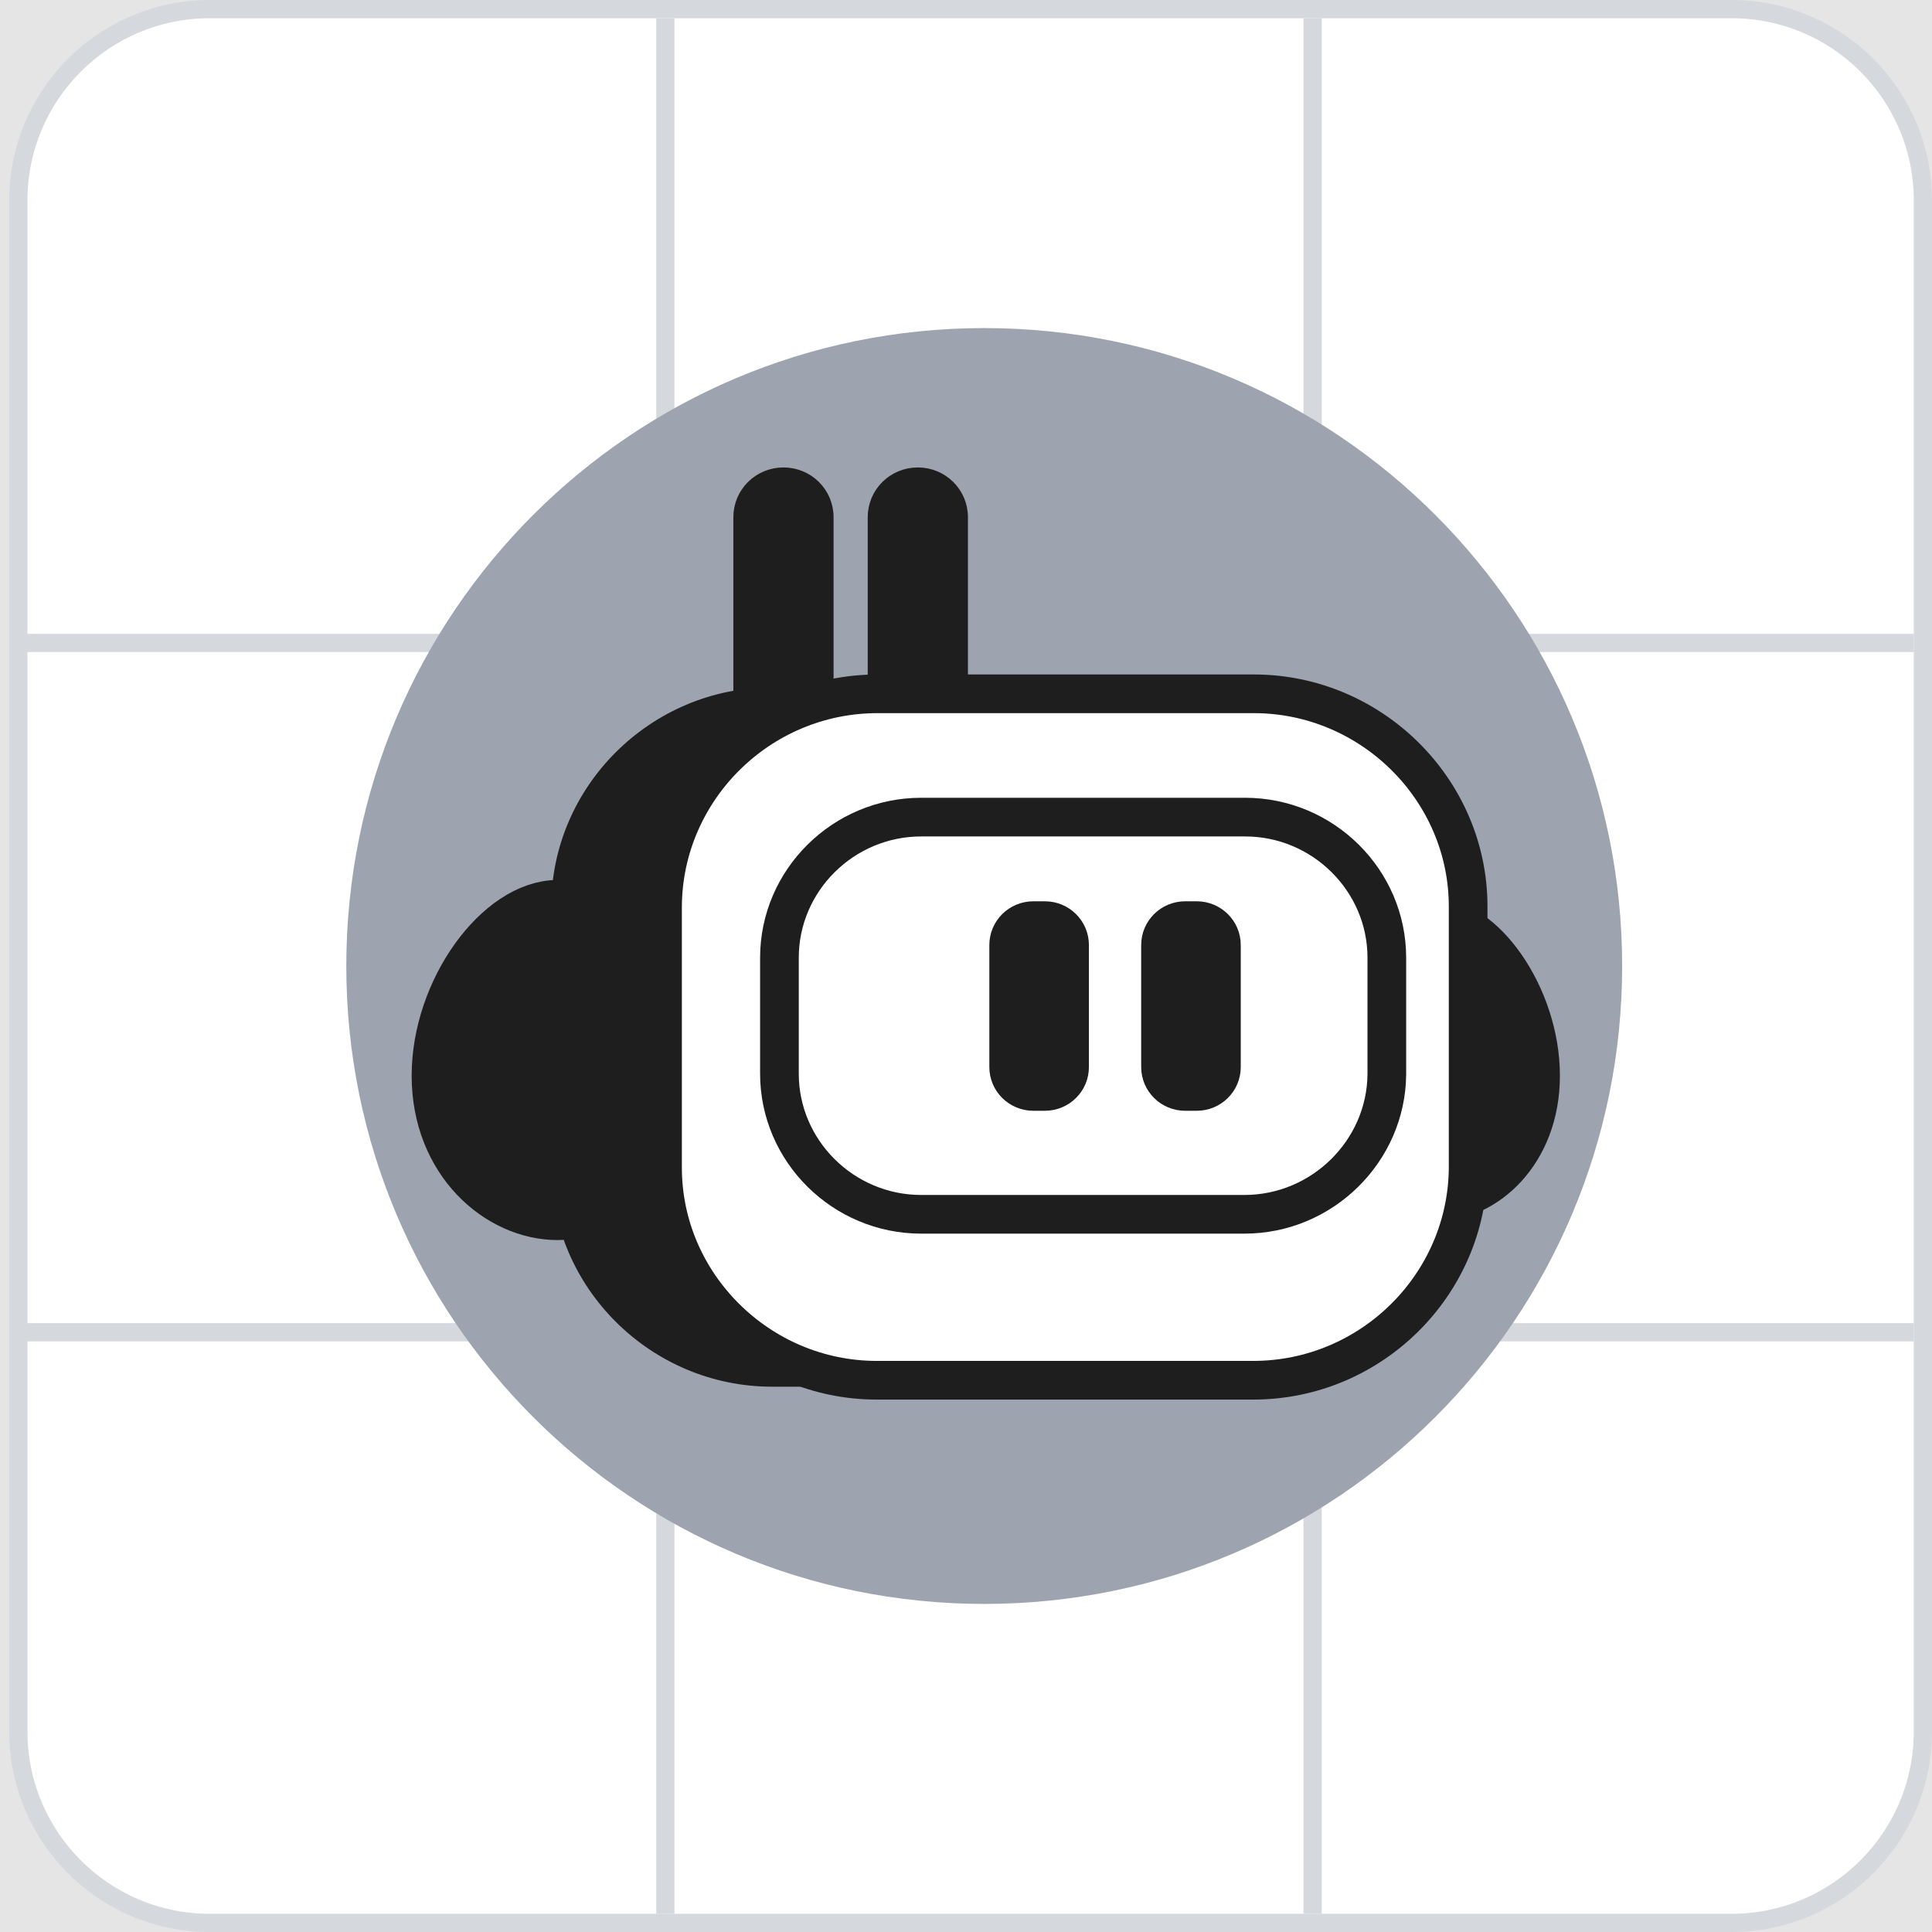
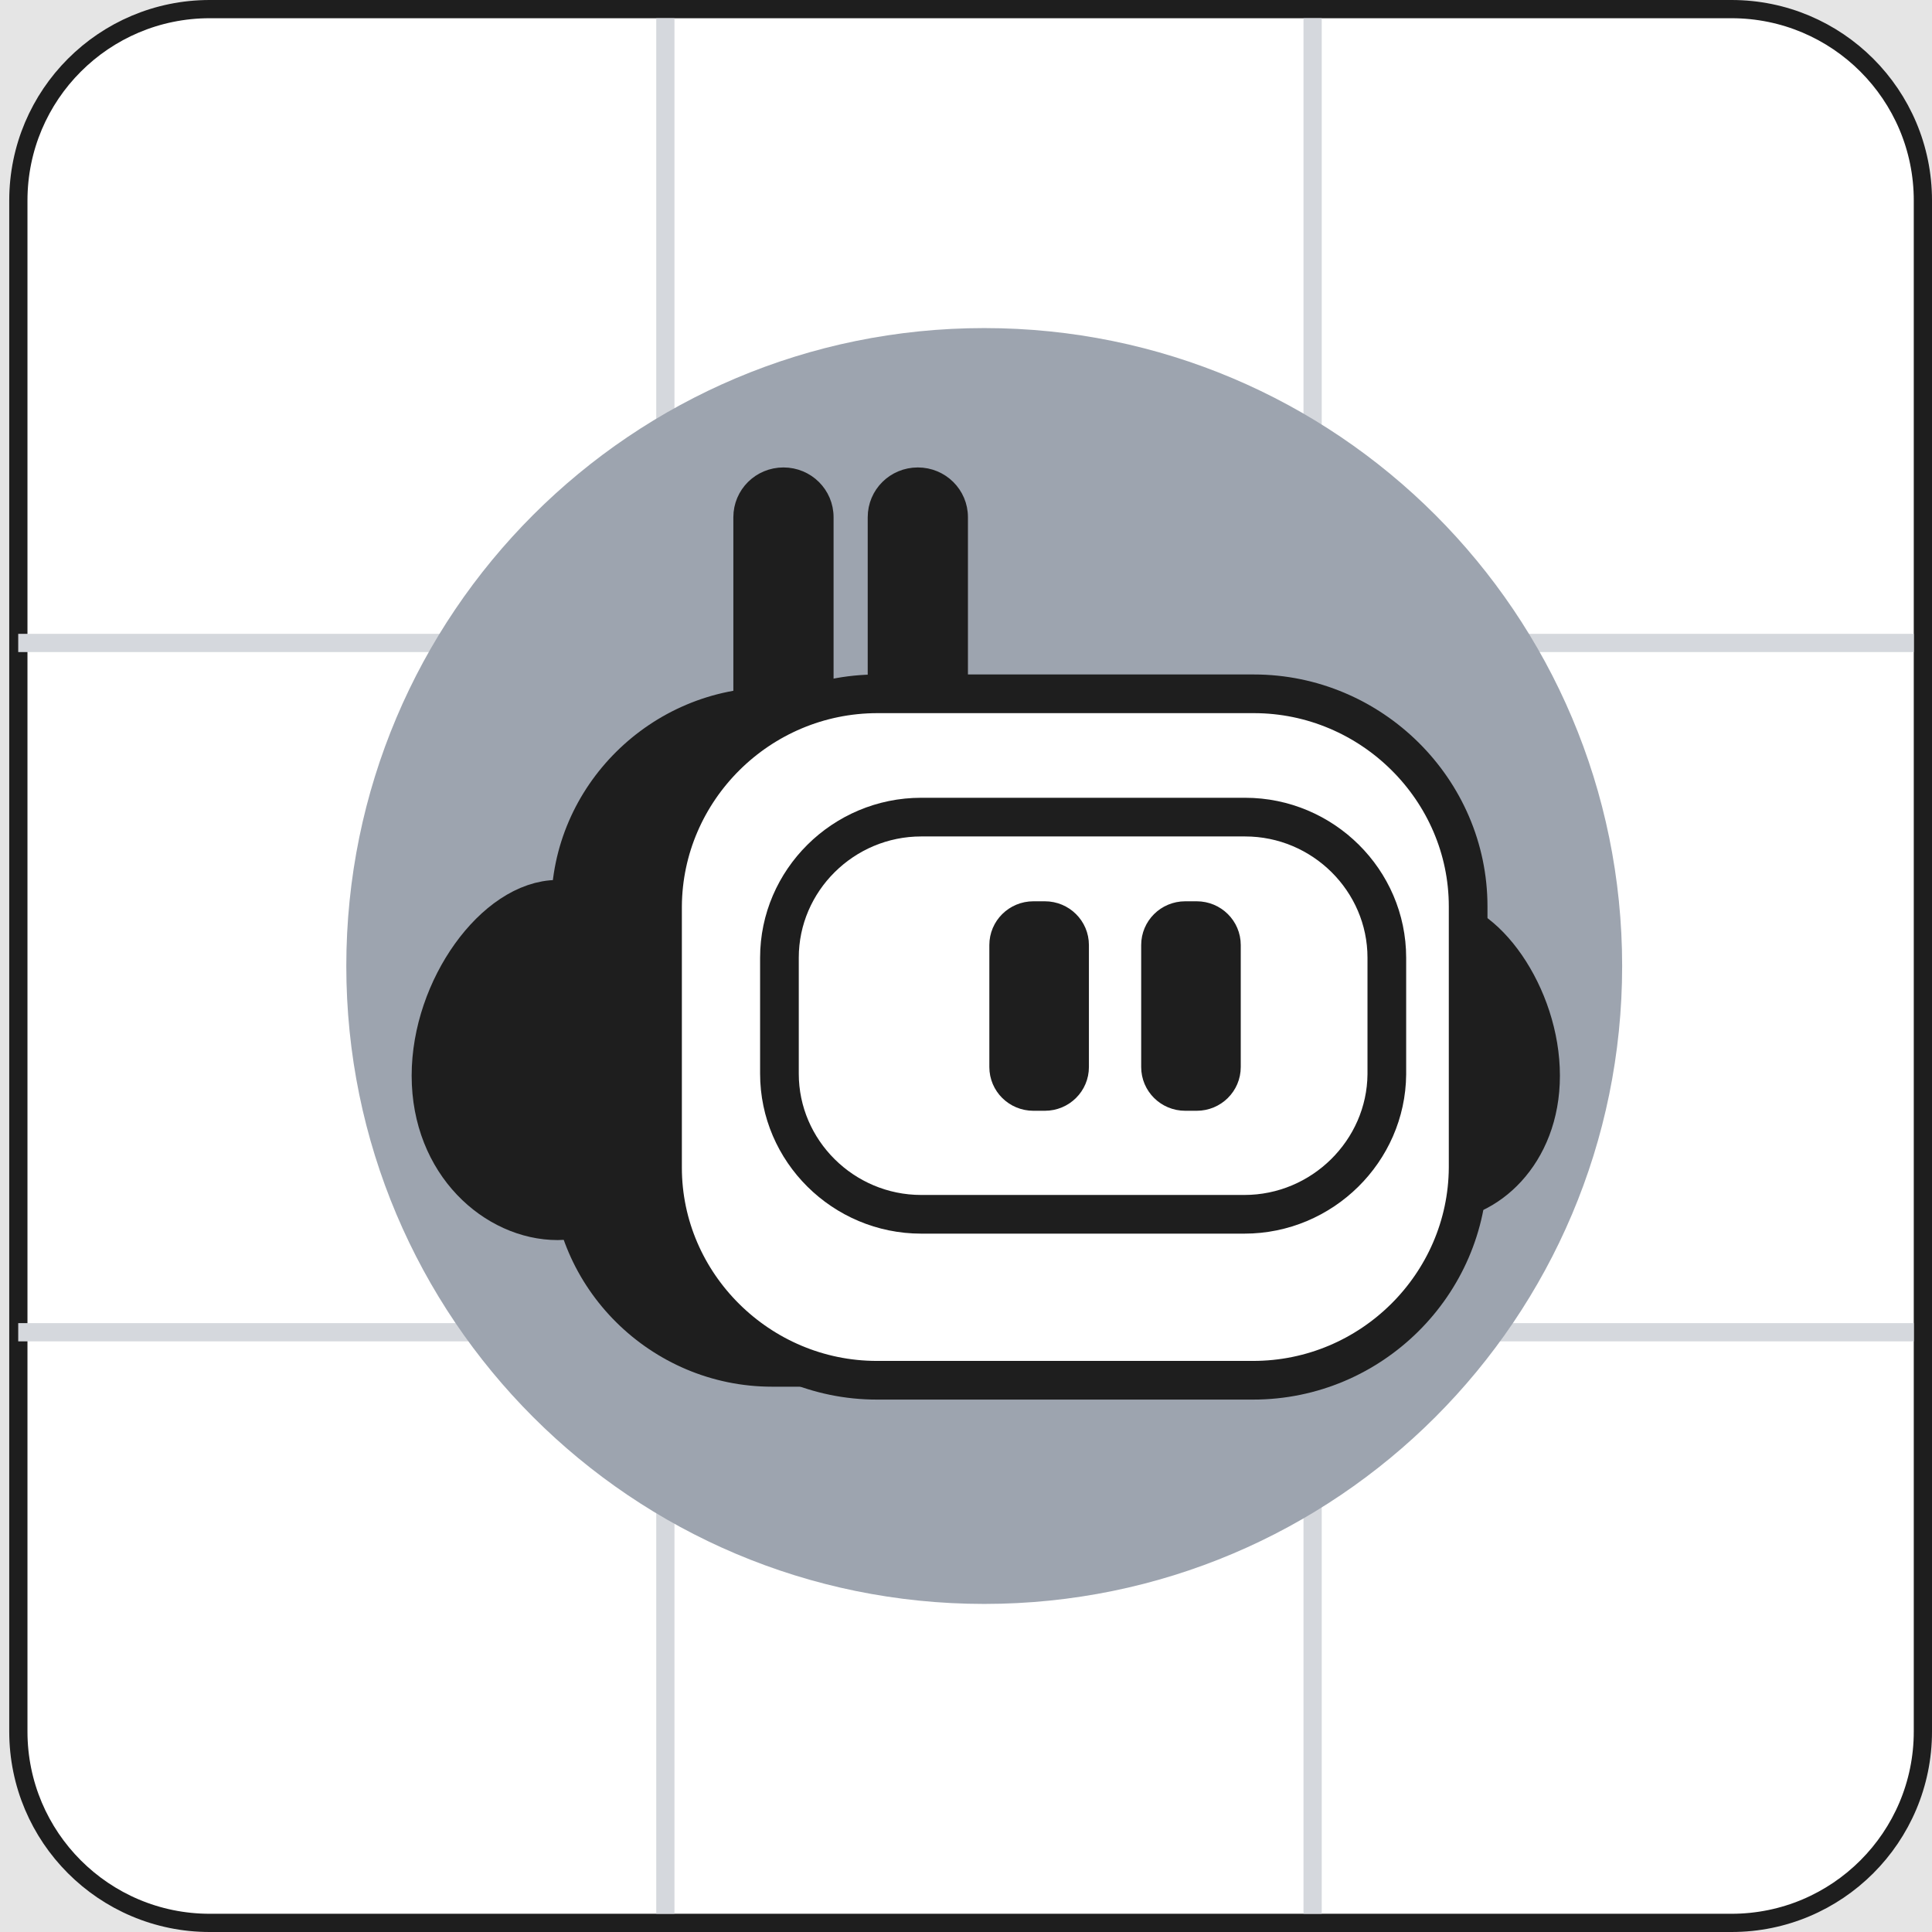
<svg xmlns="http://www.w3.org/2000/svg" width="106" height="106" viewBox="0 0 106 106" fill="none">
  <rect width="106" height="106" fill="#E5E5E5" />
-   <rect x="1.007" y="0.5" width="104.493" height="105" rx="10.5" fill="white" stroke="#D5D8DD" />
+   <rect x="1.007" y="0.5" width="104.493" height="105" rx="10.5" fill="white" stroke="#1E1E1E" />
  <path d="M105 35.276L1 35.276" stroke="#D5D8DD" />
  <line x1="36.505" y1="1" x2="36.505" y2="105" stroke="#D5D8DD" />
  <line x1="72.017" y1="1" x2="72.017" y2="105" stroke="#D5D8DD" />
  <path d="M105 73.094L1 73.094" stroke="#D5D8DD" />
  <rect x="19" y="18" width="70" height="70" rx="35" fill="#9DA4AF" />
  <path d="M42.985 42.454C41.658 42.454 40.589 41.394 40.589 40.077V28.377C40.589 27.06 41.658 26 42.985 26C44.312 26 45.381 27.06 45.381 28.377V40.077C45.381 41.394 44.312 42.454 42.985 42.454Z" fill="#1E1E1E" stroke="#1E1E1E" stroke-width="0.707" />
  <path d="M50.357 42.454C49.03 42.454 47.961 41.394 47.961 40.077V28.377C47.961 27.06 49.03 26 50.357 26C51.684 26 52.753 27.06 52.753 28.377V40.077C52.753 41.394 51.684 42.454 50.357 42.454Z" fill="#1E1E1E" stroke="#1E1E1E" stroke-width="0.707" />
  <path d="M75.61 58.177C75.61 62.857 75.832 66.623 78.891 66.623C81.951 66.623 85.232 63.698 85.232 59.018C85.232 54.338 81.951 49.694 78.891 49.694C75.832 49.694 75.61 53.497 75.61 58.177Z" fill="#1E1E1E" stroke="#1E1E1E" stroke-width="0.707" />
  <path d="M63.003 75.728H42.359C35.907 75.728 30.599 70.463 30.599 64.064V49.73C30.599 43.332 35.907 38.066 42.359 38.066H63.003C69.454 38.066 74.762 43.332 74.762 49.73V64.064C74.762 70.463 69.491 75.728 63.003 75.728Z" fill="#1E1E1E" stroke="#1E1E1E" stroke-width="0.707" />
  <path d="M68.753 75.728H48.109C41.658 75.728 36.35 70.463 36.35 64.064V49.73C36.386 43.332 41.658 38.066 48.146 38.066H68.79C75.241 38.066 80.55 43.332 80.55 49.73V64.064C80.513 70.463 75.241 75.728 68.753 75.728Z" fill="white" stroke="#1E1E1E" stroke-width="2.122" stroke-miterlimit="10" />
  <path d="M68.274 66.623H50.542C46.266 66.623 42.764 63.15 42.764 58.908V52.546C42.764 48.304 46.266 44.831 50.542 44.831H68.311C72.587 44.831 76.089 48.304 76.089 52.546V58.945C76.052 63.15 72.55 66.623 68.274 66.623Z" fill="white" stroke="#1E1E1E" stroke-width="2.122" stroke-miterlimit="10" />
  <path d="M57.325 60.59H56.699C55.556 60.59 54.634 59.676 54.634 58.542V51.851C54.634 50.718 55.556 49.803 56.699 49.803H57.325C58.468 49.803 59.39 50.718 59.39 51.851V58.542C59.39 59.676 58.468 60.59 57.325 60.59Z" fill="#1E1E1E" stroke="#1E1E1E" stroke-width="0.707" />
  <path d="M65.656 60.59H65.03C63.887 60.59 62.965 59.676 62.965 58.542V51.851C62.965 50.718 63.887 49.803 65.03 49.803H65.656C66.799 49.803 67.721 50.718 67.721 51.851V58.542C67.721 59.676 66.799 60.59 65.656 60.59Z" fill="#1E1E1E" stroke="#1E1E1E" stroke-width="0.707" />
  <path d="M34.027 58.177C34.027 62.857 33.806 66.623 30.599 66.623C27.392 66.623 24 63.698 24 59.018C24 54.338 27.428 49.694 30.599 49.694C33.769 49.694 34.027 53.497 34.027 58.177Z" fill="#1E1E1E" stroke="#1E1E1E" stroke-width="2.829" stroke-miterlimit="10" />
</svg>
